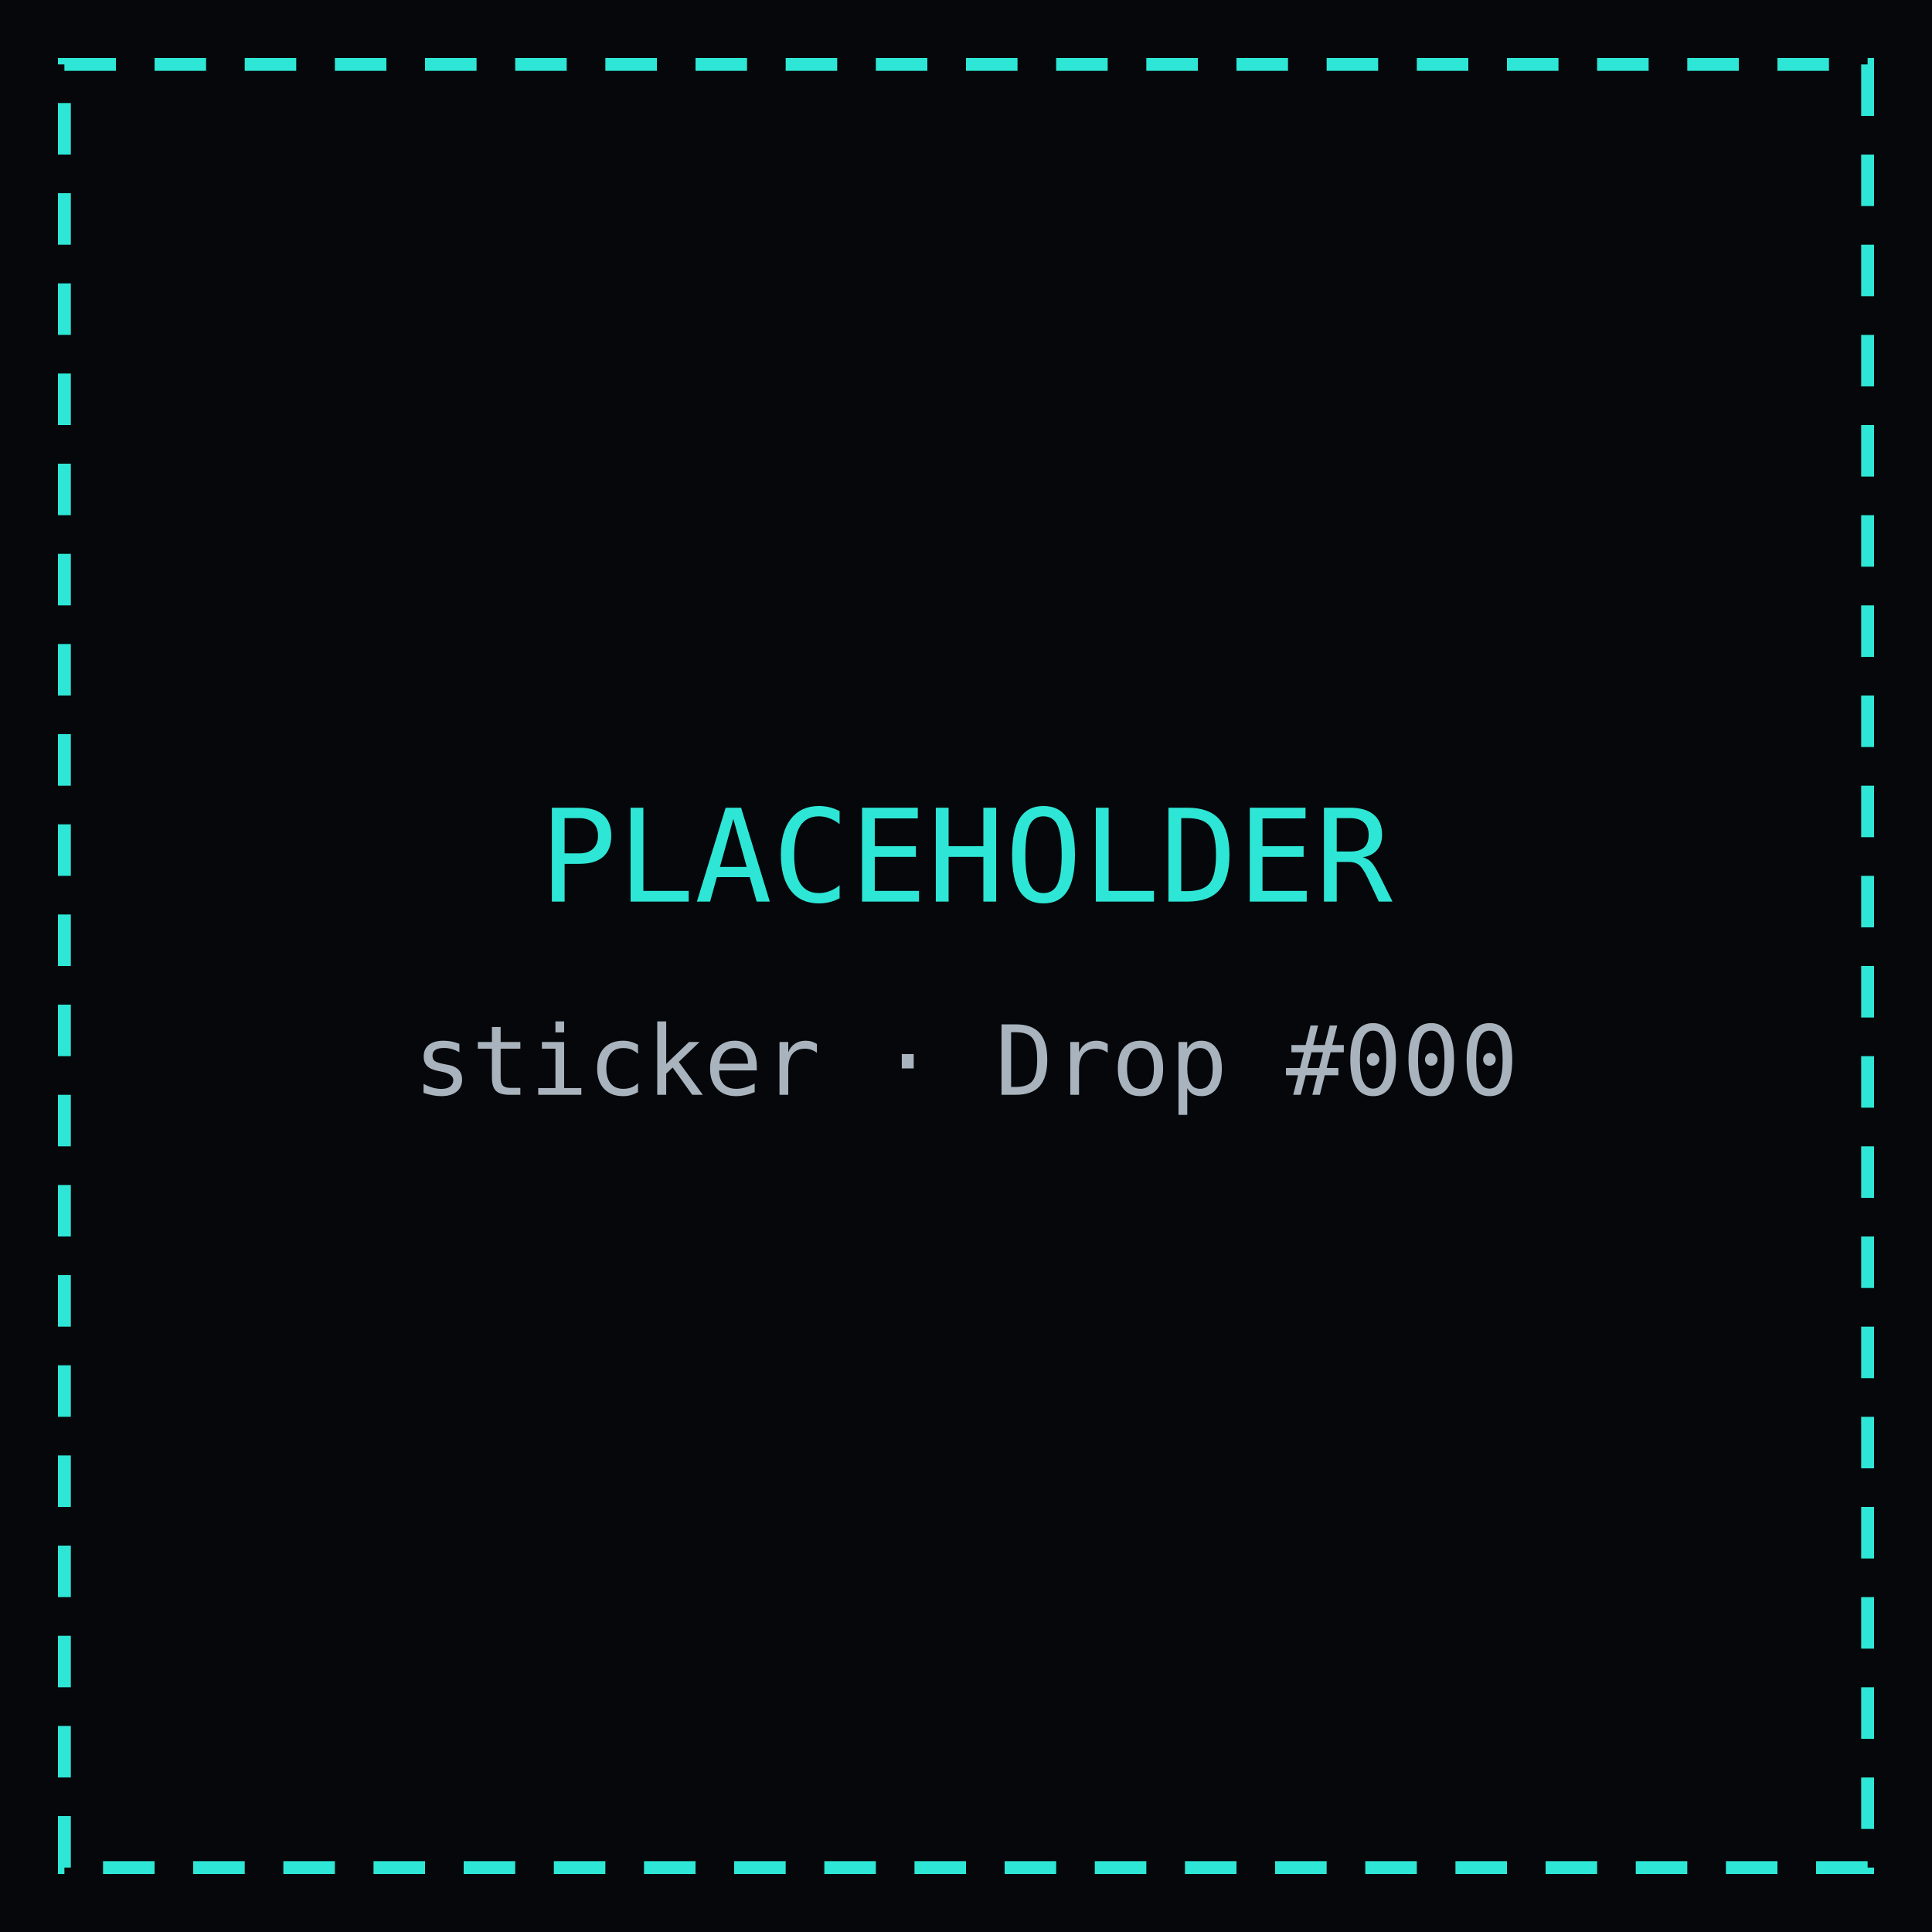
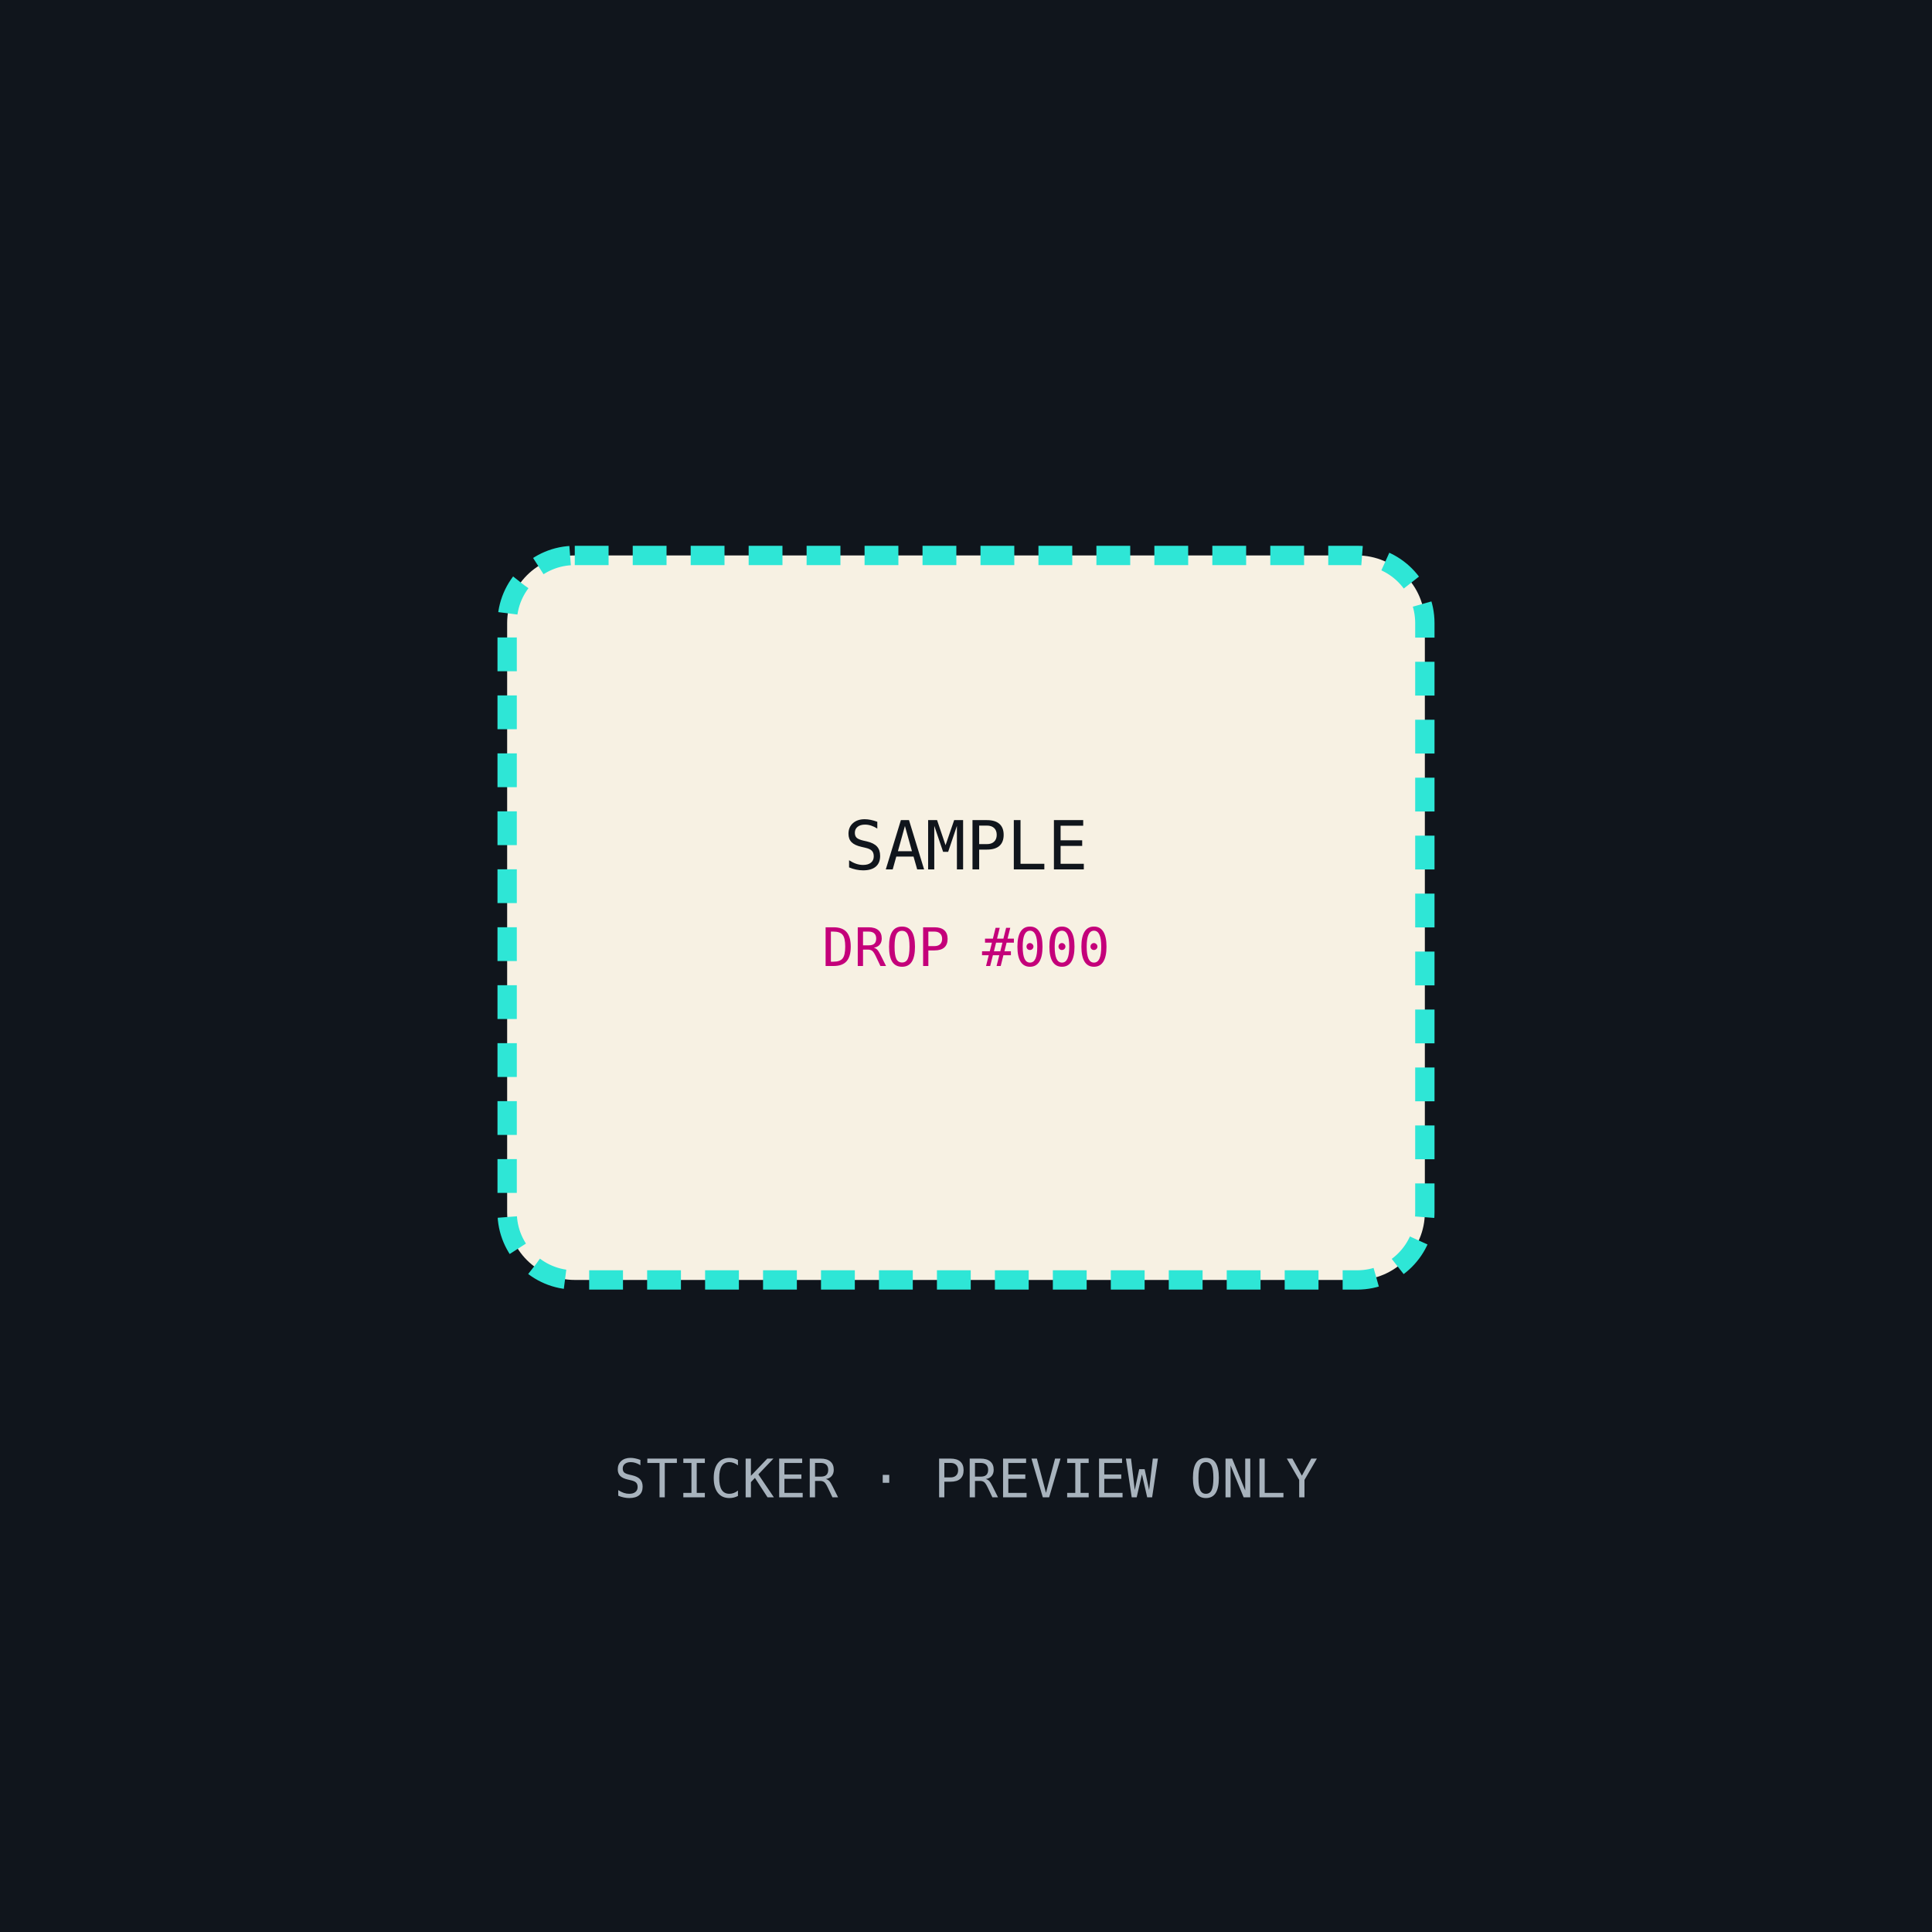
- <svg xmlns="http://www.w3.org/2000/svg" width="600" height="600" viewBox="0 0 600 600">
-   <rect width="600" height="600" fill="#05070a" />
-   <rect x="20" y="20" width="560" height="560" fill="none" stroke="#2ee6d6" stroke-width="4" stroke-dasharray="16 12" />
-   <text x="300" y="280" fill="#2ee6d6" font-family="monospace" font-size="40" text-anchor="middle">PLACEHOLDER</text>
-   <text x="300" y="340" fill="#a8b3bd" font-family="monospace" font-size="30" text-anchor="middle">sticker · Drop #000</text>
+ <svg xmlns="http://www.w3.org/2000/svg" width="800" height="800" viewBox="0 0 800 800">
+   <rect width="800" height="800" fill="#10151c" />
+   <rect x="210" y="230" width="380" height="300" rx="28" fill="#f7f1e3" stroke="#2ee6d6" stroke-width="8" stroke-dasharray="14 10" />
+   <text x="400" y="360" fill="#10151c" font-family="ui-monospace,monospace" font-size="28" text-anchor="middle">SAMPLE</text>
+   <text x="400" y="400" fill="#c4007a" font-family="ui-monospace,monospace" font-size="22" text-anchor="middle">DROP #000</text>
+   <text x="400" y="620" fill="#a8b3bd" font-family="ui-monospace,monospace" font-size="22" text-anchor="middle">STICKER · PREVIEW ONLY</text>
</svg>
